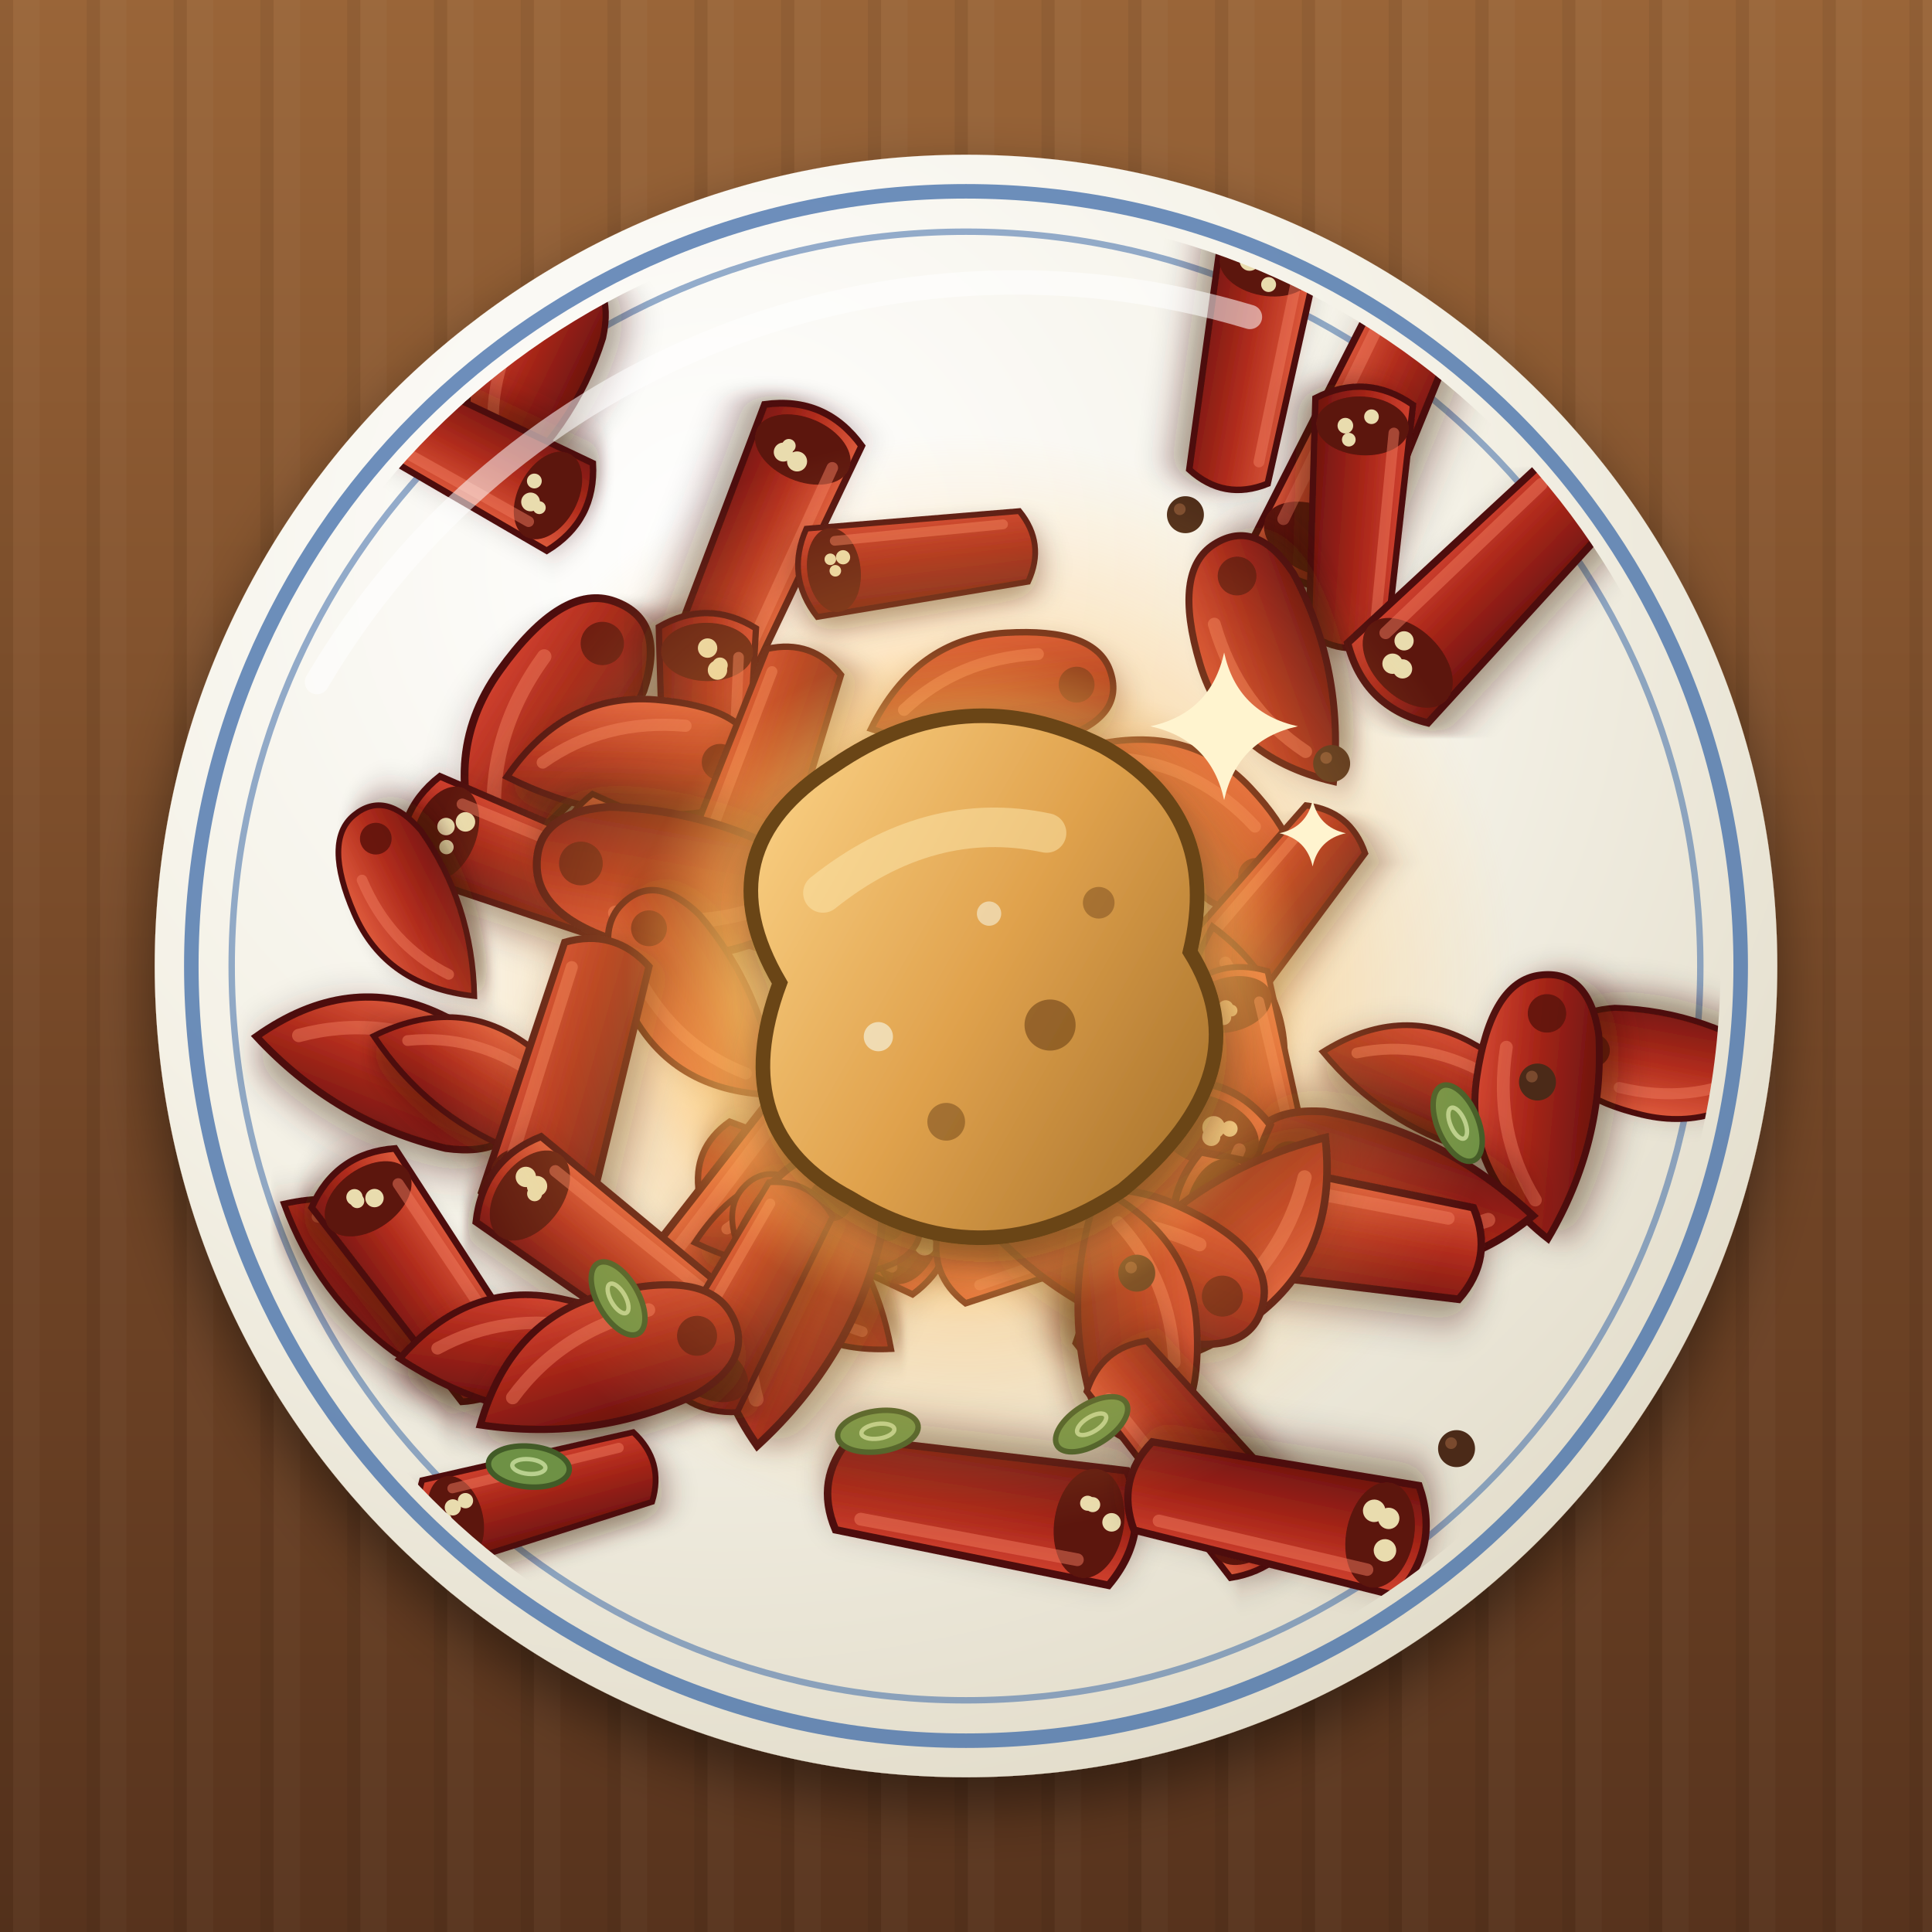
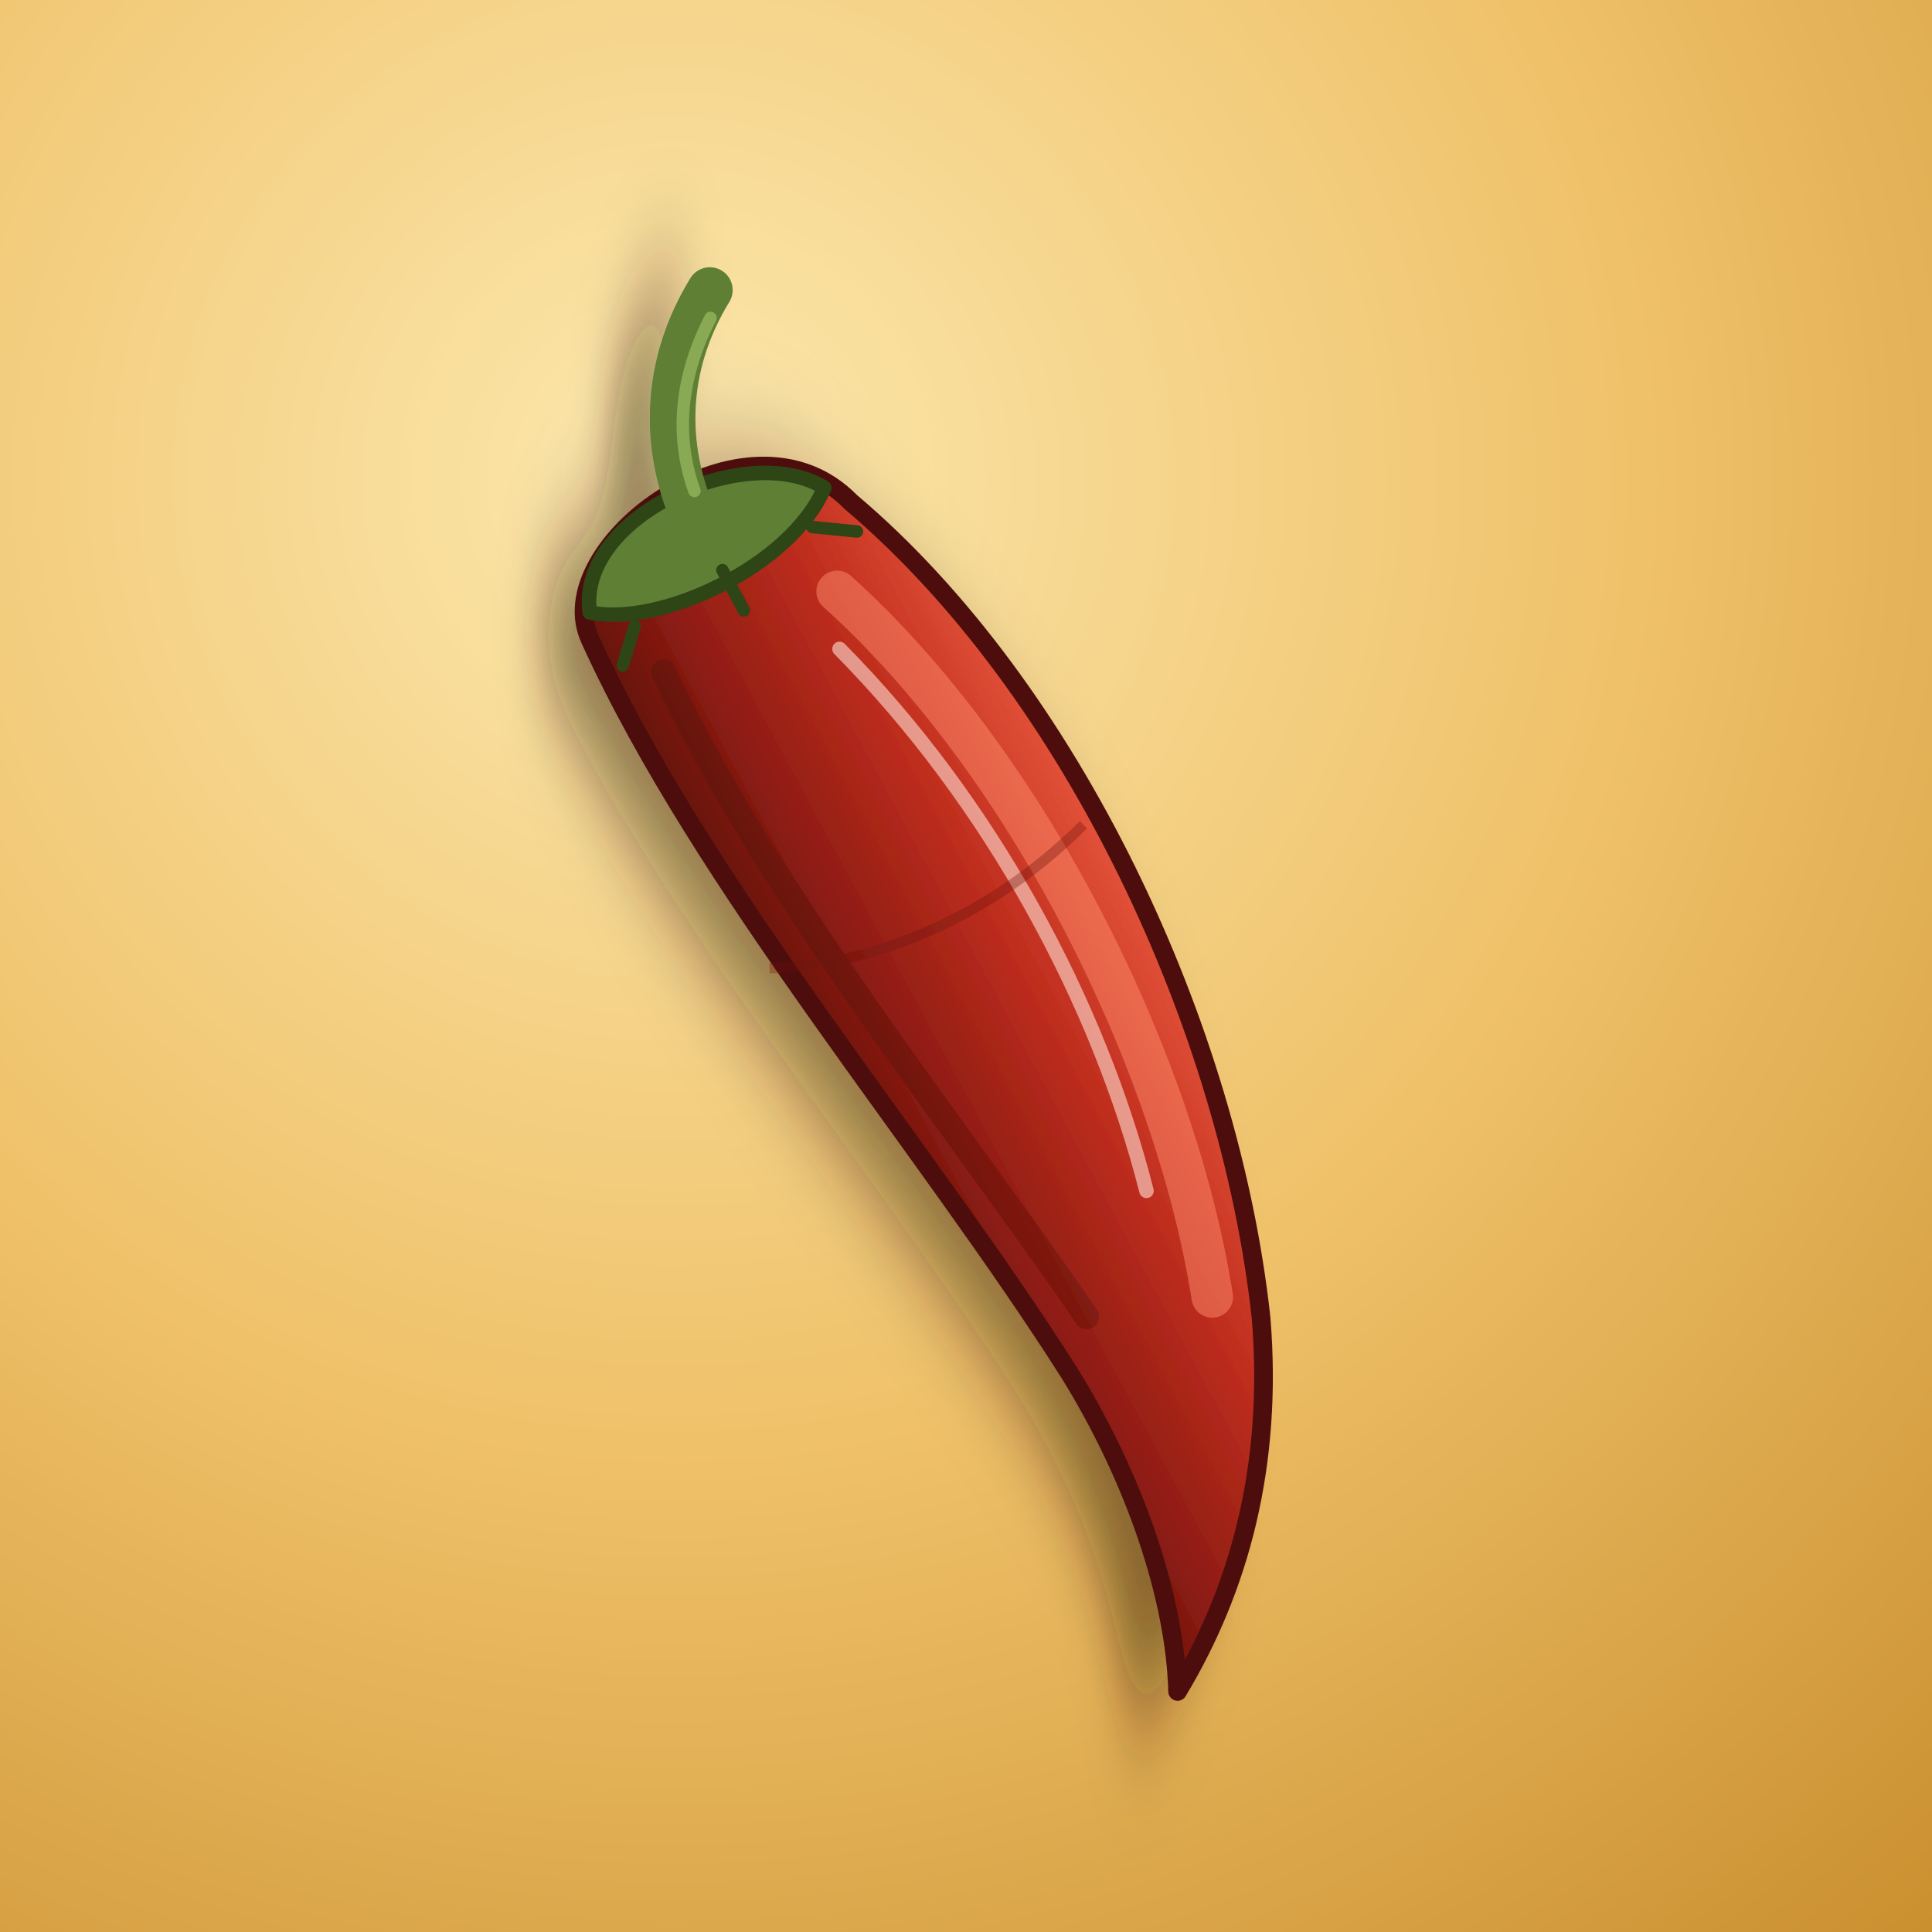
<svg xmlns="http://www.w3.org/2000/svg" viewBox="0 0 1024 1024" width="1024" height="1024">
  <defs>
    <linearGradient id="wood" x1="0" y1="0" x2="0" y2="1">
      <stop offset="0" stop-color="#9A6538" />
      <stop offset=".55" stop-color="#744727" />
      <stop offset="1" stop-color="#57331D" />
    </linearGradient>
    <pattern id="grain" width="46" height="1024" patternUnits="userSpaceOnUse">
      <rect width="7" height="1024" fill="#000" opacity=".06" />
      <rect x="7" width="14" height="1024" fill="#fff" opacity=".025" />
    </pattern>
-     <radialGradient id="porc" cx=".35" cy=".25" r=".9">
+     <radialGradient id="porc" cx=".35" cy=".25" r=".95">
      <stop offset="0" stop-color="#FFFFFF" />
-       <stop offset=".5" stop-color="#F4F1E6" />
-       <stop offset="1" stop-color="#DDD6C2" />
+       <stop offset=".55" stop-color="#F4F1E6" />
+       <stop offset="1" stop-color="#DCD4BE" />
    </radialGradient>
-     <linearGradient id="chiA" x1="0" y1="0" x2="0" y2="1">
-       <stop offset="0" stop-color="#D0412F" />
-       <stop offset=".45" stop-color="#A82619" />
-       <stop offset="1" stop-color="#6E140F" />
+     <radialGradient id="gold" cx=".35" cy=".25" r="1">
+       <stop offset="0" stop-color="#FCE8AE" />
+       <stop offset=".5" stop-color="#EFC169" />
+       <stop offset="1" stop-color="#C98E2E" />
+     </radialGradient>
+     <linearGradient id="pod" x1="0" y1="0" x2="0" y2="1">
+       <stop offset="0" stop-color="#E4533A" />
+       <stop offset=".35" stop-color="#C02E1E" />
+       <stop offset=".75" stop-color="#8E1C13" />
+       <stop offset="1" stop-color="#63110C" />
    </linearGradient>
-     <linearGradient id="chiB" x1="0" y1="0" x2="0" y2="1">
-       <stop offset="0" stop-color="#DE5A3C" />
-       <stop offset=".5" stop-color="#B22D1D" />
-       <stop offset="1" stop-color="#7C1811" />
-     </linearGradient>
-     <linearGradient id="chk" x1="0" y1="0" x2="1" y2="1">
-       <stop offset="0" stop-color="#FFD98E" />
-       <stop offset=".5" stop-color="#E0A24D" />
-       <stop offset="1" stop-color="#9E6A26" />
-     </linearGradient>
-     <radialGradient id="glow">
-       <stop offset="0" stop-color="#FFEFB8" stop-opacity="1" />
-       <stop offset=".42" stop-color="#FFC561" stop-opacity=".8" />
-       <stop offset=".62" stop-color="#FFB347" stop-opacity=".3" />
-       <stop offset="1" stop-color="#FFC561" stop-opacity="0" />
+     <radialGradient id="cut" cx=".45" cy=".45" r=".6">
+       <stop offset="0" stop-color="#8A2016" />
+       <stop offset=".7" stop-color="#5C120D" />
+       <stop offset="1" stop-color="#3E0B08" />
    </radialGradient>
-     <filter id="sh" x="-20%" y="-20%" width="140%" height="140%">
-       <feDropShadow dx="0" dy="14" stdDeviation="16" flood-color="#000" flood-opacity=".45" />
+     <filter id="sh" x="-30%" y="-30%" width="160%" height="160%">
+       <feDropShadow dx="0" dy="22" stdDeviation="22" flood-color="#2A1206" flood-opacity=".5" />
    </filter>
-     <filter id="sh2" x="-30%" y="-30%" width="160%" height="160%">
-       <feDropShadow dx="0" dy="3" stdDeviation="3" flood-color="#3A1A0A" flood-opacity=".45" />
-     </filter>
-     <clipPath id="plateClip">
-       <circle cx="512" cy="512" r="399.9" />
-     </clipPath>
  </defs>
-   <rect width="1024" height="1024" fill="url(#wood)" />
-   <rect width="1024" height="1024" fill="url(#grain)" />
-   <g filter="url(#sh)">
-     <circle cx="512" cy="512" r="430" fill="url(#porc)" />
+   <rect width="1024" height="1024" fill="url(#gold)" />
+   <g transform="translate(512,545) rotate(62) scale(1.1)" filter="url(#sh)">
+     <path d="M-250,-70 C-120,-122 60,-112 190,-60 C255,-32 300,10 330,60 C290,40 230,30 170,34 C40,44 -120,80 -250,72 C-300,70 -318,-50 -250,-70 Z" fill="url(#pod)" stroke="#4E0F0A" stroke-width="9" stroke-linejoin="round" />
+     <path d="M-215,-44 C-100,-86 60,-82 170,-44" stroke="#FF8C6B" stroke-width="20" fill="none" stroke-linecap="round" opacity=".5" />
+     <path d="M-190,-32 C-90,-62 20,-62 110,-40" stroke="#FFE0D4" stroke-width="7" fill="none" stroke-linecap="round" opacity=".6" />
+     <path d="M-220,48 C-100,54 40,26 150,14" stroke="#3E0B08" stroke-width="12" fill="none" stroke-linecap="round" opacity=".28" />
+     <path d="M-60,-96 C-40,-30 -50,30 -70,70" stroke="#6E150E" stroke-width="5" fill="none" opacity=".35" />
+     <path d="M-262,-62 C-300,-40 -306,50 -262,66 C-240,40 -236,-30 -262,-62 Z" fill="#5E7F34" stroke="#2F4418" stroke-width="7" stroke-linejoin="round" />
+     <path d="M-248,-48 L-236,-66 M-246,50 L-232,64 M-250,0 L-228,0" stroke="#2F4418" stroke-width="6" stroke-linecap="round" />
+     <path d="M-282,0 C-320,-4 -352,-24 -372,-58" stroke="#5E7F34" stroke-width="22" fill="none" stroke-linecap="round" />
+     <path d="M-282,0 C-320,-4 -352,-24 -372,-58" stroke="#2F4418" stroke-width="22" fill="none" stroke-linecap="round" opacity="0" />
+     <path d="M-290,-6 C-318,-10 -342,-26 -360,-52" stroke="#9DBA63" stroke-width="6" fill="none" stroke-linecap="round" opacity=".7" />
  </g>
-   <circle cx="512" cy="512" r="410.6" fill="none" stroke="#3E6BA8" stroke-width="7.7" opacity=".75" />
-   <circle cx="512" cy="512" r="389.2" fill="none" stroke="#3E6BA8" stroke-width="3.4" opacity=".55" />
-   <g clip-path="url(#plateClip)">
-     <g transform="translate(662.8,187.7) rotate(100.2) scale(2.639) translate(-31,-13)" filter="url(#sh2)">
-       <path d="M8,3 L56,5 Q61,13 56,21 L8,23 Q2,13 8,3 Z" fill="url(#chiB)" stroke="#4E0F0A" stroke-width="1.3" />
-       <ellipse cx="13" cy="13" rx="6" ry="9.5" fill="#5C120D" />
-       <circle cx="12.6" cy="16.5" r="2.0" fill="#E9DCAE" />
-       <circle cx="16.6" cy="11.9" r="1.5" fill="#E9DCAE" />
-       <circle cx="10.8" cy="10.6" r="1.4" fill="#E9DCAE" />
-       <path d="M14,6.5 L52,7.5" stroke="#F07A5C" stroke-width="2.2" opacity=".5" stroke-linecap="round" />
-     </g>
-     <g transform="translate(277.6,201.3) rotate(295.9) scale(2.554) translate(-29,-15)" filter="url(#sh2)">
-       <path d="M5,20 Q16,3 34,4 Q52,5 54,14 Q56,23 44,26 Q24,29 5,20 Z" fill="url(#chiA)" stroke="#4E0F0A" stroke-width="1.3" />
-       <path d="M12,17 Q24,8 40,9" stroke="#F07A5C" stroke-width="2.4" fill="none" opacity=".5" stroke-linecap="round" />
-       <circle cx="47" cy="16" r="3.6" fill="#5C120D" opacity=".85" />
-     </g>
-     <g transform="translate(718.5,237.5) rotate(294.6) scale(2.946) translate(-31,-13)" filter="url(#sh2)">
-       <path d="M8,3 L56,5 Q61,13 56,21 L8,23 Q2,13 8,3 Z" fill="url(#chiB)" stroke="#4E0F0A" stroke-width="1.3" />
-       <ellipse cx="13" cy="13" rx="6" ry="9.5" fill="#5C120D" />
-       <circle cx="9.7" cy="16.6" r="1.8" fill="#E9DCAE" />
-       <circle cx="12.7" cy="14.9" r="1.4" fill="#E9DCAE" />
-       <circle cx="10.3" cy="16.9" r="1.3" fill="#E9DCAE" />
-       <path d="M14,6.5 L52,7.5" stroke="#F07A5C" stroke-width="2.2" opacity=".5" stroke-linecap="round" />
-     </g>
-     <g transform="translate(248.7,240.6) rotate(207.8) scale(2.621) translate(-31,-13)" filter="url(#sh2)">
-       <path d="M8,3 L56,5 Q61,13 56,21 L8,23 Q2,13 8,3 Z" fill="url(#chiB)" stroke="#4E0F0A" stroke-width="1.3" />
-       <ellipse cx="13" cy="13" rx="6" ry="9.5" fill="#5C120D" />
-       <circle cx="15.5" cy="10.2" r="1.9" fill="#E9DCAE" />
-       <circle cx="16.8" cy="14.3" r="1.5" fill="#E9DCAE" />
-       <circle cx="13.4" cy="10.0" r="1.3" fill="#E9DCAE" />
-       <path d="M14,6.5 L52,7.5" stroke="#F07A5C" stroke-width="2.2" opacity=".5" stroke-linecap="round" />
-     </g>
-     <g transform="translate(718.9,272.3) rotate(94.0) scale(2.593) translate(-31,-13)" filter="url(#sh2)">
-       <path d="M8,3 L56,5 Q61,13 56,21 L8,23 Q2,13 8,3 Z" fill="url(#chiA)" stroke="#4E0F0A" stroke-width="1.3" />
-       <ellipse cx="13" cy="13" rx="6" ry="9.5" fill="#5C120D" />
-       <circle cx="13.2" cy="16.5" r="1.6" fill="#E9DCAE" />
-       <circle cx="16.0" cy="15.6" r="1.4" fill="#E9DCAE" />
-       <circle cx="11.0" cy="11.3" r="1.5" fill="#E9DCAE" />
-       <path d="M14,6.5 L52,7.5" stroke="#F07A5C" stroke-width="2.2" opacity=".5" stroke-linecap="round" />
-     </g>
-     <g transform="translate(405.7,284.6) rotate(113.1) scale(2.800) translate(-31,-13)" filter="url(#sh2)">
-       <path d="M8,3 L56,5 Q61,13 56,21 L8,23 Q2,13 8,3 Z" fill="url(#chiB)" stroke="#4E0F0A" stroke-width="1.3" />
-       <ellipse cx="13" cy="13" rx="6" ry="9.5" fill="#5C120D" />
-       <circle cx="13.4" cy="15.7" r="1.3" fill="#E9DCAE" />
-       <circle cx="14.9" cy="16.2" r="1.8" fill="#E9DCAE" />
-       <circle cx="15.5" cy="13.1" r="1.9" fill="#E9DCAE" />
-       <path d="M14,6.5 L52,7.5" stroke="#F07A5C" stroke-width="2.2" opacity=".5" stroke-linecap="round" />
-     </g>
-     <g transform="translate(484.1,296.9) rotate(352.9) scale(2.358) translate(-31,-13)" filter="url(#sh2)">
-       <path d="M8,3 L56,5 Q61,13 56,21 L8,23 Q2,13 8,3 Z" fill="url(#chiA)" stroke="#4E0F0A" stroke-width="1.3" />
-       <ellipse cx="13" cy="13" rx="6" ry="9.5" fill="#5C120D" />
-       <circle cx="13.3" cy="13.2" r="1.3" fill="#E9DCAE" />
-       <circle cx="12.5" cy="10.5" r="1.3" fill="#E9DCAE" />
-       <circle cx="15.4" cy="10.4" r="1.6" fill="#E9DCAE" />
-       <path d="M14,6.5 L52,7.5" stroke="#F07A5C" stroke-width="2.2" opacity=".5" stroke-linecap="round" />
-     </g>
-     <g transform="translate(784.2,313.0) rotate(314.8) scale(3.001) translate(-31,-13)" filter="url(#sh2)">
-       <path d="M8,3 L56,5 Q61,13 56,21 L8,23 Q2,13 8,3 Z" fill="url(#chiA)" stroke="#4E0F0A" stroke-width="1.3" />
-       <ellipse cx="13" cy="13" rx="6" ry="9.5" fill="#5C120D" />
-       <circle cx="11.6" cy="13.1" r="1.7" fill="#E9DCAE" />
-       <circle cx="15.3" cy="9.8" r="1.7" fill="#E9DCAE" />
-       <circle cx="11.0" cy="11.2" r="1.8" fill="#E9DCAE" />
-       <path d="M14,6.5 L52,7.5" stroke="#F07A5C" stroke-width="2.2" opacity=".5" stroke-linecap="round" />
-     </g>
-     <g transform="translate(670.3,354.6) rotate(250.3) scale(2.852) translate(-29,-15)" filter="url(#sh2)">
-       <path d="M5,20 Q16,3 34,4 Q52,5 54,14 Q56,23 44,26 Q24,29 5,20 Z" fill="url(#chiA)" stroke="#4E0F0A" stroke-width="1.3" />
-       <path d="M12,17 Q24,8 40,9" stroke="#F07A5C" stroke-width="2.4" fill="none" opacity=".5" stroke-linecap="round" />
-       <circle cx="47" cy="16" r="3.6" fill="#5C120D" opacity=".85" />
-     </g>
-     <g transform="translate(523.1,365.8) rotate(353.3) scale(2.641) translate(-29,-15)" filter="url(#sh2)">
-       <path d="M5,20 Q16,3 34,4 Q52,5 54,14 Q56,23 44,26 Q24,29 5,20 Z" fill="url(#chiA)" stroke="#4E0F0A" stroke-width="1.3" />
-       <path d="M12,17 Q24,8 40,9" stroke="#F07A5C" stroke-width="2.4" fill="none" opacity=".5" stroke-linecap="round" />
-       <circle cx="47" cy="16" r="3.6" fill="#5C120D" opacity=".85" />
-     </g>
-     <g transform="translate(285.8,387.8) rotate(302.4) scale(3.188) translate(-29,-15)" filter="url(#sh2)">
-       <path d="M5,20 Q16,3 34,4 Q52,5 54,14 Q56,23 44,26 Q24,29 5,20 Z" fill="url(#chiA)" stroke="#4E0F0A" stroke-width="1.3" />
-       <path d="M12,17 Q24,8 40,9" stroke="#F07A5C" stroke-width="2.4" fill="none" opacity=".5" stroke-linecap="round" />
-       <circle cx="47" cy="16" r="3.6" fill="#5C120D" opacity=".85" />
-     </g>
-     <g transform="translate(374.1,391.9) rotate(90.8) scale(2.575) translate(-31,-13)" filter="url(#sh2)">
-       <path d="M8,3 L56,5 Q61,13 56,21 L8,23 Q2,13 8,3 Z" fill="url(#chiA)" stroke="#4E0F0A" stroke-width="1.3" />
-       <ellipse cx="13" cy="13" rx="6" ry="9.5" fill="#5C120D" />
-       <circle cx="16.7" cy="10.8" r="2.0" fill="#E9DCAE" />
-       <circle cx="12.2" cy="12.9" r="2.0" fill="#E9DCAE" />
-       <circle cx="15.7" cy="10.3" r="1.6" fill="#E9DCAE" />
-       <path d="M14,6.5 L52,7.5" stroke="#F07A5C" stroke-width="2.2" opacity=".5" stroke-linecap="round" />
-     </g>
-     <g transform="translate(333.4,400.0) rotate(1.5) scale(2.683) translate(-29,-15)" filter="url(#sh2)">
-       <path d="M5,20 Q16,3 34,4 Q52,5 54,14 Q56,23 44,26 Q24,29 5,20 Z" fill="url(#chiB)" stroke="#4E0F0A" stroke-width="1.3" />
-       <path d="M12,17 Q24,8 40,9" stroke="#F07A5C" stroke-width="2.4" fill="none" opacity=".5" stroke-linecap="round" />
-       <circle cx="47" cy="16" r="3.6" fill="#5C120D" opacity=".85" />
-     </g>
-     <g transform="translate(404.6,412.2) rotate(289.3) scale(2.601) translate(-31,-13)" filter="url(#sh2)">
-       <path d="M8,3 L56,5 Q61,13 56,21 L8,23 Q2,13 8,3 Z" fill="url(#chiA)" stroke="#4E0F0A" stroke-width="1.3" />
-       <ellipse cx="13" cy="13" rx="6" ry="9.5" fill="#5C120D" />
-       <circle cx="9.9" cy="16.3" r="1.5" fill="#E9DCAE" />
-       <circle cx="16.0" cy="9.7" r="1.5" fill="#E9DCAE" />
-       <circle cx="16.2" cy="10.5" r="1.8" fill="#E9DCAE" />
-       <path d="M14,6.5 L52,7.5" stroke="#F07A5C" stroke-width="2.2" opacity=".5" stroke-linecap="round" />
-     </g>
-     <g transform="translate(633.2,429.5) rotate(403.7) scale(2.641) translate(-29,-15)" filter="url(#sh2)">
-       <path d="M5,20 Q16,3 34,4 Q52,5 54,14 Q56,23 44,26 Q24,29 5,20 Z" fill="url(#chiB)" stroke="#4E0F0A" stroke-width="1.3" />
-       <path d="M12,17 Q24,8 40,9" stroke="#F07A5C" stroke-width="2.4" fill="none" opacity=".5" stroke-linecap="round" />
-       <circle cx="47" cy="16" r="3.6" fill="#5C120D" opacity=".85" />
-     </g>
-     <g transform="translate(282.0,459.3) rotate(20.9) scale(2.726) translate(-31,-13)" filter="url(#sh2)">
-       <path d="M8,3 L56,5 Q61,13 56,21 L8,23 Q2,13 8,3 Z" fill="url(#chiA)" stroke="#4E0F0A" stroke-width="1.3" />
-       <ellipse cx="13" cy="13" rx="6" ry="9.5" fill="#5C120D" />
-       <circle cx="14.1" cy="15.4" r="1.4" fill="#E9DCAE" />
-       <circle cx="15.8" cy="9.5" r="1.9" fill="#E9DCAE" />
-       <circle cx="12.6" cy="11.7" r="1.7" fill="#E9DCAE" />
-       <path d="M14,6.5 L52,7.5" stroke="#F07A5C" stroke-width="2.2" opacity=".5" stroke-linecap="round" />
-     </g>
-     <g transform="translate(357.3,464.1) rotate(21.5) scale(2.441) translate(-31,-13)" filter="url(#sh2)">
-       <path d="M8,3 L56,5 Q61,13 56,21 L8,23 Q2,13 8,3 Z" fill="url(#chiB)" stroke="#4E0F0A" stroke-width="1.3" />
-       <ellipse cx="13" cy="13" rx="6" ry="9.5" fill="#5C120D" />
-       <circle cx="14.0" cy="9.3" r="1.8" fill="#E9DCAE" />
-       <circle cx="16.5" cy="16.8" r="1.5" fill="#E9DCAE" />
-       <circle cx="10.4" cy="16.5" r="1.7" fill="#E9DCAE" />
-       <path d="M14,6.5 L52,7.5" stroke="#F07A5C" stroke-width="2.2" opacity=".5" stroke-linecap="round" />
-     </g>
-     <g transform="translate(364.4,471.0) rotate(190.1) scale(3.221) translate(-29,-15)" filter="url(#sh2)">
-       <path d="M5,20 Q16,3 34,4 Q52,5 54,14 Q56,23 44,26 Q24,29 5,20 Z" fill="url(#chiA)" stroke="#4E0F0A" stroke-width="1.3" />
-       <path d="M12,17 Q24,8 40,9" stroke="#F07A5C" stroke-width="2.4" fill="none" opacity=".5" stroke-linecap="round" />
-       <circle cx="47" cy="16" r="3.6" fill="#5C120D" opacity=".85" />
-     </g>
-     <g transform="translate(215.9,483.1) rotate(243.4) scale(2.333) translate(-29,-15)" filter="url(#sh2)">
-       <path d="M5,20 Q16,3 34,4 Q52,5 54,14 Q56,23 44,26 Q24,29 5,20 Z" fill="url(#chiB)" stroke="#4E0F0A" stroke-width="1.3" />
-       <path d="M12,17 Q24,8 40,9" stroke="#F07A5C" stroke-width="2.4" fill="none" opacity=".5" stroke-linecap="round" />
-       <circle cx="47" cy="16" r="3.6" fill="#5C120D" opacity=".85" />
-     </g>
-     <g transform="translate(668.2,488.5) rotate(309.0) scale(2.520) translate(-31,-13)" filter="url(#sh2)">
-       <path d="M8,3 L56,5 Q61,13 56,21 L8,23 Q2,13 8,3 Z" fill="url(#chiA)" stroke="#4E0F0A" stroke-width="1.3" />
-       <ellipse cx="13" cy="13" rx="6" ry="9.5" fill="#5C120D" />
-       <circle cx="11.7" cy="15.7" r="1.8" fill="#E9DCAE" />
-       <circle cx="14.1" cy="12.2" r="1.5" fill="#E9DCAE" />
-       <circle cx="9.4" cy="10.0" r="1.3" fill="#E9DCAE" />
-       <path d="M14,6.5 L52,7.5" stroke="#F07A5C" stroke-width="2.2" opacity=".5" stroke-linecap="round" />
-     </g>
-     <g transform="translate(367.0,533.7) rotate(237.9) scale(2.641) translate(-29,-15)" filter="url(#sh2)">
-       <path d="M5,20 Q16,3 34,4 Q52,5 54,14 Q56,23 44,26 Q24,29 5,20 Z" fill="url(#chiB)" stroke="#4E0F0A" stroke-width="1.3" />
-       <path d="M12,17 Q24,8 40,9" stroke="#F07A5C" stroke-width="2.4" fill="none" opacity=".5" stroke-linecap="round" />
-       <circle cx="47" cy="16" r="3.6" fill="#5C120D" opacity=".85" />
-     </g>
-     <g transform="translate(652.0,555.3) rotate(93.5) scale(2.641) translate(-29,-15)" filter="url(#sh2)">
-       <path d="M5,20 Q16,3 34,4 Q52,5 54,14 Q56,23 44,26 Q24,29 5,20 Z" fill="url(#chiB)" stroke="#4E0F0A" stroke-width="1.3" />
-       <path d="M12,17 Q24,8 40,9" stroke="#F07A5C" stroke-width="2.4" fill="none" opacity=".5" stroke-linecap="round" />
-       <circle cx="47" cy="16" r="3.6" fill="#5C120D" opacity=".85" />
-     </g>
-     <g transform="translate(207.2,562.0) rotate(21.8) scale(2.955) translate(-29,-15)" filter="url(#sh2)">
-       <path d="M5,20 Q16,3 34,4 Q52,5 54,14 Q56,23 44,26 Q24,29 5,20 Z" fill="url(#chiB)" stroke="#4E0F0A" stroke-width="1.3" />
-       <path d="M12,17 Q24,8 40,9" stroke="#F07A5C" stroke-width="2.4" fill="none" opacity=".5" stroke-linecap="round" />
-       <circle cx="47" cy="16" r="3.6" fill="#5C120D" opacity=".85" />
-     </g>
-     <g transform="translate(887.0,566.8) rotate(190.2) scale(2.422) translate(-29,-15)" filter="url(#sh2)">
-       <path d="M5,20 Q16,3 34,4 Q52,5 54,14 Q56,23 44,26 Q24,29 5,20 Z" fill="url(#chiB)" stroke="#4E0F0A" stroke-width="1.3" />
-       <path d="M12,17 Q24,8 40,9" stroke="#F07A5C" stroke-width="2.4" fill="none" opacity=".5" stroke-linecap="round" />
-       <circle cx="47" cy="16" r="3.6" fill="#5C120D" opacity=".85" />
-     </g>
-     <g transform="translate(253.2,568.2) rotate(30.9) scale(2.379) translate(-29,-15)" filter="url(#sh2)">
-       <path d="M5,20 Q16,3 34,4 Q52,5 54,14 Q56,23 44,26 Q24,29 5,20 Z" fill="url(#chiB)" stroke="#4E0F0A" stroke-width="1.3" />
-       <path d="M12,17 Q24,8 40,9" stroke="#F07A5C" stroke-width="2.4" fill="none" opacity=".5" stroke-linecap="round" />
-       <circle cx="47" cy="16" r="3.6" fill="#5C120D" opacity=".85" />
-     </g>
-     <g transform="translate(757.6,570.9) rotate(25.1) scale(2.368) translate(-29,-15)" filter="url(#sh2)">
-       <path d="M5,20 Q16,3 34,4 Q52,5 54,14 Q56,23 44,26 Q24,29 5,20 Z" fill="url(#chiA)" stroke="#4E0F0A" stroke-width="1.3" />
-       <path d="M12,17 Q24,8 40,9" stroke="#F07A5C" stroke-width="2.4" fill="none" opacity=".5" stroke-linecap="round" />
-       <circle cx="47" cy="16" r="3.6" fill="#5C120D" opacity=".85" />
-     </g>
-     <g transform="translate(662.7,574.2) rotate(75.2) scale(2.400) translate(-31,-13)" filter="url(#sh2)">
-       <path d="M8,3 L56,5 Q61,13 56,21 L8,23 Q2,13 8,3 Z" fill="url(#chiB)" stroke="#4E0F0A" stroke-width="1.3" />
-       <ellipse cx="13" cy="13" rx="6" ry="9.5" fill="#5C120D" />
-       <circle cx="13.5" cy="14.0" r="1.7" fill="#E9DCAE" />
-       <circle cx="14.4" cy="12.9" r="1.3" fill="#E9DCAE" />
-       <circle cx="15.4" cy="15.0" r="1.7" fill="#E9DCAE" />
-       <path d="M14,6.5 L52,7.5" stroke="#F07A5C" stroke-width="2.2" opacity=".5" stroke-linecap="round" />
-     </g>
-     <g transform="translate(301.6,575.7) rotate(286.0) scale(2.907) translate(-31,-13)" filter="url(#sh2)">
-       <path d="M8,3 L56,5 Q61,13 56,21 L8,23 Q2,13 8,3 Z" fill="url(#chiA)" stroke="#4E0F0A" stroke-width="1.3" />
-       <ellipse cx="13" cy="13" rx="6" ry="9.5" fill="#5C120D" />
-       <circle cx="15.0" cy="12.8" r="1.9" fill="#E9DCAE" />
-       <circle cx="15.8" cy="10.9" r="1.8" fill="#E9DCAE" />
-       <circle cx="10.8" cy="14.2" r="1.6" fill="#E9DCAE" />
-       <path d="M14,6.5 L52,7.5" stroke="#F07A5C" stroke-width="2.2" opacity=".5" stroke-linecap="round" />
-     </g>
-     <g transform="translate(812.5,587.6) rotate(275.2) scale(2.831) translate(-29,-15)" filter="url(#sh2)">
-       <path d="M5,20 Q16,3 34,4 Q52,5 54,14 Q56,23 44,26 Q24,29 5,20 Z" fill="url(#chiA)" stroke="#4E0F0A" stroke-width="1.3" />
-       <path d="M12,17 Q24,8 40,9" stroke="#F07A5C" stroke-width="2.4" fill="none" opacity=".5" stroke-linecap="round" />
-       <circle cx="47" cy="16" r="3.6" fill="#5C120D" opacity=".85" />
-     </g>
-     <g transform="translate(736.2,636.3) rotate(197.8) scale(3.129) translate(-29,-15)" filter="url(#sh2)">
-       <path d="M5,20 Q16,3 34,4 Q52,5 54,14 Q56,23 44,26 Q24,29 5,20 Z" fill="url(#chiA)" stroke="#4E0F0A" stroke-width="1.3" />
-       <path d="M12,17 Q24,8 40,9" stroke="#F07A5C" stroke-width="2.4" fill="none" opacity=".5" stroke-linecap="round" />
-       <circle cx="47" cy="16" r="3.6" fill="#5C120D" opacity=".85" />
-     </g>
-     <g transform="translate(438.6,638.9) rotate(202.8) scale(2.601) translate(-31,-13)" filter="url(#sh2)">
-       <path d="M8,3 L56,5 Q61,13 56,21 L8,23 Q2,13 8,3 Z" fill="url(#chiA)" stroke="#4E0F0A" stroke-width="1.3" />
-       <ellipse cx="13" cy="13" rx="6" ry="9.5" fill="#5C120D" />
-       <circle cx="16.9" cy="13.4" r="1.5" fill="#E9DCAE" />
-       <circle cx="9.7" cy="12.8" r="1.5" fill="#E9DCAE" />
-       <circle cx="9.6" cy="13.1" r="2.0" fill="#E9DCAE" />
-       <path d="M14,6.5 L52,7.5" stroke="#F07A5C" stroke-width="2.2" opacity=".5" stroke-linecap="round" />
-     </g>
-     <g transform="translate(395.9,645.1) rotate(305.6) scale(3.185) translate(-31,-13)" filter="url(#sh2)">
-       <path d="M8,3 L56,5 Q61,13 56,21 L8,23 Q2,13 8,3 Z" fill="url(#chiB)" stroke="#4E0F0A" stroke-width="1.3" />
-       <ellipse cx="13" cy="13" rx="6" ry="9.5" fill="#5C120D" />
-       <circle cx="10.7" cy="16.6" r="1.4" fill="#E9DCAE" />
-       <circle cx="13.7" cy="10.1" r="1.7" fill="#E9DCAE" />
-       <circle cx="16.6" cy="10.1" r="1.9" fill="#E9DCAE" />
-       <path d="M14,6.5 L52,7.5" stroke="#F07A5C" stroke-width="2.2" opacity=".5" stroke-linecap="round" />
-     </g>
-     <g transform="translate(426.5,646.6) rotate(0.1) scale(2.426) translate(-29,-15)" filter="url(#sh2)">
-       <path d="M5,20 Q16,3 34,4 Q52,5 54,14 Q56,23 44,26 Q24,29 5,20 Z" fill="url(#chiA)" stroke="#4E0F0A" stroke-width="1.3" />
-       <path d="M12,17 Q24,8 40,9" stroke="#F07A5C" stroke-width="2.4" fill="none" opacity=".5" stroke-linecap="round" />
-       <circle cx="47" cy="16" r="3.6" fill="#5C120D" opacity=".85" />
-     </g>
-     <g transform="translate(565.4,648.5) rotate(159.5) scale(2.601) translate(-31,-13)" filter="url(#sh2)">
-       <path d="M8,3 L56,5 Q61,13 56,21 L8,23 Q2,13 8,3 Z" fill="url(#chiB)" stroke="#4E0F0A" stroke-width="1.3" />
-       <ellipse cx="13" cy="13" rx="6" ry="9.5" fill="#5C120D" />
-       <circle cx="12.0" cy="10.0" r="1.5" fill="#E9DCAE" />
-       <circle cx="11.6" cy="11.7" r="1.6" fill="#E9DCAE" />
-       <circle cx="16.5" cy="10.6" r="1.3" fill="#E9DCAE" />
-       <path d="M14,6.5 L52,7.5" stroke="#F07A5C" stroke-width="2.2" opacity=".5" stroke-linecap="round" />
-     </g>
-     <g transform="translate(620.1,650.1) rotate(111.1) scale(3.018) translate(-31,-13)" filter="url(#sh2)">
-       <path d="M8,3 L56,5 Q61,13 56,21 L8,23 Q2,13 8,3 Z" fill="url(#chiB)" stroke="#4E0F0A" stroke-width="1.3" />
-       <ellipse cx="13" cy="13" rx="6" ry="9.5" fill="#5C120D" />
-       <circle cx="12.0" cy="12.1" r="2.0" fill="#E9DCAE" />
-       <circle cx="13.7" cy="11.9" r="1.6" fill="#E9DCAE" />
-       <circle cx="11.2" cy="9.4" r="1.4" fill="#E9DCAE" />
-       <path d="M14,6.5 L52,7.5" stroke="#F07A5C" stroke-width="2.2" opacity=".5" stroke-linecap="round" />
-     </g>
-     <g transform="translate(701.2,652.1) rotate(9.2) scale(3.073) translate(-31,-13)" filter="url(#sh2)">
-       <path d="M8,3 L56,5 Q61,13 56,21 L8,23 Q2,13 8,3 Z" fill="url(#chiB)" stroke="#4E0F0A" stroke-width="1.3" />
-       <ellipse cx="13" cy="13" rx="6" ry="9.5" fill="#5C120D" />
-       <circle cx="14.1" cy="10.2" r="2.0" fill="#E9DCAE" />
-       <circle cx="12.5" cy="11.5" r="1.8" fill="#E9DCAE" />
-       <circle cx="15.3" cy="12.4" r="1.3" fill="#E9DCAE" />
-       <path d="M14,6.5 L52,7.5" stroke="#F07A5C" stroke-width="2.2" opacity=".5" stroke-linecap="round" />
-     </g>
-     <g transform="translate(654.4,662.4) rotate(140.7) scale(3.118) translate(-29,-15)" filter="url(#sh2)">
-       <path d="M5,20 Q16,3 34,4 Q52,5 54,14 Q56,23 44,26 Q24,29 5,20 Z" fill="url(#chiB)" stroke="#4E0F0A" stroke-width="1.3" />
-       <path d="M12,17 Q24,8 40,9" stroke="#F07A5C" stroke-width="2.4" fill="none" opacity=".5" stroke-linecap="round" />
-       <circle cx="47" cy="16" r="3.6" fill="#5C120D" opacity=".85" />
-     </g>
-     <g transform="translate(598.3,664.5) rotate(21.2) scale(3.019) translate(-29,-15)" filter="url(#sh2)">
-       <path d="M5,20 Q16,3 34,4 Q52,5 54,14 Q56,23 44,26 Q24,29 5,20 Z" fill="url(#chiA)" stroke="#4E0F0A" stroke-width="1.3" />
-       <path d="M12,17 Q24,8 40,9" stroke="#F07A5C" stroke-width="2.4" fill="none" opacity=".5" stroke-linecap="round" />
-       <circle cx="47" cy="16" r="3.6" fill="#5C120D" opacity=".85" />
-     </g>
-     <g transform="translate(321.6,664.7) rotate(37.3) scale(2.846) translate(-31,-13)" filter="url(#sh2)">
-       <path d="M8,3 L56,5 Q61,13 56,21 L8,23 Q2,13 8,3 Z" fill="url(#chiB)" stroke="#4E0F0A" stroke-width="1.3" />
-       <ellipse cx="13" cy="13" rx="6" ry="9.5" fill="#5C120D" />
-       <circle cx="13.5" cy="12.2" r="1.4" fill="#E9DCAE" />
-       <circle cx="10.3" cy="10.7" r="1.9" fill="#E9DCAE" />
-       <circle cx="13.0" cy="10.8" r="1.9" fill="#E9DCAE" />
-       <path d="M14,6.5 L52,7.5" stroke="#F07A5C" stroke-width="2.2" opacity=".5" stroke-linecap="round" />
-     </g>
-     <g transform="translate(201.9,671.2) rotate(44.6) scale(2.495) translate(-29,-15)" filter="url(#sh2)">
-       <path d="M5,20 Q16,3 34,4 Q52,5 54,14 Q56,23 44,26 Q24,29 5,20 Z" fill="url(#chiB)" stroke="#4E0F0A" stroke-width="1.3" />
-       <path d="M12,17 Q24,8 40,9" stroke="#F07A5C" stroke-width="2.4" fill="none" opacity=".5" stroke-linecap="round" />
-       <circle cx="47" cy="16" r="3.6" fill="#5C120D" opacity=".85" />
-     </g>
-     <g transform="translate(223.3,675.2) rotate(54.7) scale(2.709) translate(-31,-13)" filter="url(#sh2)">
-       <path d="M8,3 L56,5 Q61,13 56,21 L8,23 Q2,13 8,3 Z" fill="url(#chiB)" stroke="#4E0F0A" stroke-width="1.3" />
-       <ellipse cx="13" cy="13" rx="6" ry="9.5" fill="#5C120D" />
-       <circle cx="12.1" cy="15.0" r="1.4" fill="#E9DCAE" />
-       <circle cx="11.2" cy="15.0" r="1.6" fill="#E9DCAE" />
-       <circle cx="13.6" cy="11.9" r="1.8" fill="#E9DCAE" />
-       <path d="M14,6.5 L52,7.5" stroke="#F07A5C" stroke-width="2.2" opacity=".5" stroke-linecap="round" />
-     </g>
-     <g transform="translate(429.9,676.1) rotate(234.3) scale(2.351) translate(-29,-15)" filter="url(#sh2)">
-       <path d="M5,20 Q16,3 34,4 Q52,5 54,14 Q56,23 44,26 Q24,29 5,20 Z" fill="url(#chiA)" stroke="#4E0F0A" stroke-width="1.3" />
-       <path d="M12,17 Q24,8 40,9" stroke="#F07A5C" stroke-width="2.4" fill="none" opacity=".5" stroke-linecap="round" />
-       <circle cx="47" cy="16" r="3.6" fill="#5C120D" opacity=".85" />
-     </g>
-     <g transform="translate(415.5,688.4) rotate(292.1) scale(3.227) translate(-29,-15)" filter="url(#sh2)">
-       <path d="M5,20 Q16,3 34,4 Q52,5 54,14 Q56,23 44,26 Q24,29 5,20 Z" fill="url(#chiB)" stroke="#4E0F0A" stroke-width="1.3" />
-       <path d="M12,17 Q24,8 40,9" stroke="#F07A5C" stroke-width="2.4" fill="none" opacity=".5" stroke-linecap="round" />
-       <circle cx="47" cy="16" r="3.6" fill="#5C120D" opacity=".85" />
-     </g>
-     <g transform="translate(395.9,688.5) rotate(298.4) scale(2.399) translate(-31,-13)" filter="url(#sh2)">
-       <path d="M8,3 L56,5 Q61,13 56,21 L8,23 Q2,13 8,3 Z" fill="url(#chiA)" stroke="#4E0F0A" stroke-width="1.3" />
-       <ellipse cx="13" cy="13" rx="6" ry="9.5" fill="#5C120D" />
-       <circle cx="13.2" cy="14.5" r="2.0" fill="#E9DCAE" />
-       <circle cx="14.8" cy="14.2" r="1.8" fill="#E9DCAE" />
-       <circle cx="12.7" cy="13.4" r="1.3" fill="#E9DCAE" />
-       <path d="M14,6.5 L52,7.5" stroke="#F07A5C" stroke-width="2.2" opacity=".5" stroke-linecap="round" />
-     </g>
-     <g transform="translate(602.9,693.8) rotate(84.0) scale(2.747) translate(-29,-15)" filter="url(#sh2)">
-       <path d="M5,20 Q16,3 34,4 Q52,5 54,14 Q56,23 44,26 Q24,29 5,20 Z" fill="url(#chiA)" stroke="#4E0F0A" stroke-width="1.3" />
-       <path d="M12,17 Q24,8 40,9" stroke="#F07A5C" stroke-width="2.4" fill="none" opacity=".5" stroke-linecap="round" />
-       <circle cx="47" cy="16" r="3.6" fill="#5C120D" opacity=".85" />
-     </g>
-     <g transform="translate(278.5,715.8) rotate(8.1) scale(2.724) translate(-29,-15)" filter="url(#sh2)">
-       <path d="M5,20 Q16,3 34,4 Q52,5 54,14 Q56,23 44,26 Q24,29 5,20 Z" fill="url(#chiA)" stroke="#4E0F0A" stroke-width="1.3" />
-       <path d="M12,17 Q24,8 40,9" stroke="#F07A5C" stroke-width="2.4" fill="none" opacity=".5" stroke-linecap="round" />
-       <circle cx="47" cy="16" r="3.6" fill="#5C120D" opacity=".85" />
-     </g>
-     <g transform="translate(317.9,720.6) rotate(343.1) scale(2.944) translate(-29,-15)" filter="url(#sh2)">
-       <path d="M5,20 Q16,3 34,4 Q52,5 54,14 Q56,23 44,26 Q24,29 5,20 Z" fill="url(#chiA)" stroke="#4E0F0A" stroke-width="1.3" />
-       <path d="M12,17 Q24,8 40,9" stroke="#F07A5C" stroke-width="2.4" fill="none" opacity=".5" stroke-linecap="round" />
-       <circle cx="47" cy="16" r="3.6" fill="#5C120D" opacity=".85" />
-     </g>
-     <g transform="translate(633.7,773.8) rotate(230.0) scale(2.598) translate(-31,-13)" filter="url(#sh2)">
-       <path d="M8,3 L56,5 Q61,13 56,21 L8,23 Q2,13 8,3 Z" fill="url(#chiB)" stroke="#4E0F0A" stroke-width="1.3" />
-       <ellipse cx="13" cy="13" rx="6" ry="9.5" fill="#5C120D" />
-       <circle cx="16.4" cy="10.8" r="1.3" fill="#E9DCAE" />
-       <circle cx="11.7" cy="12.4" r="1.8" fill="#E9DCAE" />
-       <circle cx="10.6" cy="15.4" r="1.8" fill="#E9DCAE" />
-       <path d="M14,6.5 L52,7.5" stroke="#F07A5C" stroke-width="2.2" opacity=".5" stroke-linecap="round" />
-     </g>
-     <g transform="translate(283.0,793.2) rotate(344.8) scale(2.389) translate(-31,-13)" filter="url(#sh2)">
-       <path d="M8,3 L56,5 Q61,13 56,21 L8,23 Q2,13 8,3 Z" fill="url(#chiA)" stroke="#4E0F0A" stroke-width="1.3" />
-       <ellipse cx="13" cy="13" rx="6" ry="9.5" fill="#5C120D" />
-       <circle cx="13.0" cy="10.6" r="1.8" fill="#E9DCAE" />
-       <circle cx="10.6" cy="12.7" r="1.5" fill="#E9DCAE" />
-       <circle cx="16.1" cy="9.9" r="1.7" fill="#E9DCAE" />
-       <path d="M14,6.5 L52,7.5" stroke="#F07A5C" stroke-width="2.2" opacity=".5" stroke-linecap="round" />
-     </g>
-     <g transform="translate(522.6,798.7) rotate(189.1) scale(3.074) translate(-31,-13)" filter="url(#sh2)">
-       <path d="M8,3 L56,5 Q61,13 56,21 L8,23 Q2,13 8,3 Z" fill="url(#chiA)" stroke="#4E0F0A" stroke-width="1.3" />
-       <ellipse cx="13" cy="13" rx="6" ry="9.5" fill="#5C120D" />
-       <circle cx="12.9" cy="16.3" r="1.3" fill="#E9DCAE" />
-       <circle cx="13.8" cy="16.4" r="1.3" fill="#E9DCAE" />
-       <circle cx="9.2" cy="13.8" r="1.6" fill="#E9DCAE" />
-       <path d="M14,6.5 L52,7.5" stroke="#F07A5C" stroke-width="2.2" opacity=".5" stroke-linecap="round" />
-     </g>
-     <g transform="translate(678.9,802.7) rotate(191.7) scale(2.983) translate(-31,-13)" filter="url(#sh2)">
-       <path d="M8,3 L56,5 Q61,13 56,21 L8,23 Q2,13 8,3 Z" fill="url(#chiA)" stroke="#4E0F0A" stroke-width="1.3" />
-       <ellipse cx="13" cy="13" rx="6" ry="9.5" fill="#5C120D" />
-       <circle cx="12.1" cy="16.2" r="1.9" fill="#E9DCAE" />
-       <circle cx="14.9" cy="17.0" r="2.0" fill="#E9DCAE" />
-       <circle cx="11.6" cy="10.5" r="2.0" fill="#E9DCAE" />
-       <path d="M14,6.5 L52,7.5" stroke="#F07A5C" stroke-width="2.2" opacity=".5" stroke-linecap="round" />
-     </g>
-     <circle cx="814.9" cy="573.5" r="9.8" fill="#4B2A18" />
-     <circle cx="811.9" cy="570.6" r="3.1" fill="#7A4A2E" />
-     <g transform="translate(327.6,688.2) rotate(60)">
-       <ellipse rx="21.5" ry="10.8" fill="#6E9145" stroke="#425B27" stroke-width="2.9" />
-       <ellipse rx="8.8" ry="3.9" fill="none" stroke="#B9D08E" stroke-width="2.3" />
-     </g>
-     <circle cx="602.5" cy="674.8" r="9.8" fill="#4B2A18" />
-     <circle cx="599.5" cy="671.8" r="3.1" fill="#7A4A2E" />
-     <g transform="translate(465.3,758.6) rotate(172)">
-       <ellipse rx="21.5" ry="10.8" fill="#6E9145" stroke="#425B27" stroke-width="2.9" />
-       <ellipse rx="8.8" ry="3.9" fill="none" stroke="#B9D08E" stroke-width="2.3" />
-     </g>
-     <circle cx="772.0" cy="767.8" r="9.8" fill="#4B2A18" />
-     <circle cx="769.1" cy="764.9" r="3.1" fill="#7A4A2E" />
-     <g transform="translate(578.6,754.9) rotate(148)">
-       <ellipse rx="21.5" ry="10.8" fill="#6E9145" stroke="#425B27" stroke-width="2.9" />
-       <ellipse rx="8.8" ry="3.9" fill="none" stroke="#B9D08E" stroke-width="2.3" />
-     </g>
-     <circle cx="628.3" cy="272.8" r="9.8" fill="#4B2A18" />
-     <circle cx="625.3" cy="269.9" r="3.1" fill="#7A4A2E" />
-     <g transform="translate(772.6,595.3) rotate(67)">
-       <ellipse rx="21.5" ry="10.8" fill="#6E9145" stroke="#425B27" stroke-width="2.9" />
-       <ellipse rx="8.8" ry="3.9" fill="none" stroke="#B9D08E" stroke-width="2.3" />
-     </g>
-     <circle cx="705.8" cy="404.7" r="9.8" fill="#4B2A18" />
-     <circle cx="702.9" cy="401.7" r="3.1" fill="#7A4A2E" />
-     <g transform="translate(280.3,777.3) rotate(5)">
-       <ellipse rx="21.5" ry="10.8" fill="#6E9145" stroke="#425B27" stroke-width="2.9" />
-       <ellipse rx="8.8" ry="3.9" fill="none" stroke="#B9D08E" stroke-width="2.3" />
-     </g>
-     <circle cx="512" cy="521.8" r="293.2" fill="url(#glow)" />
-     <g transform="translate(512,519.8) rotate(-12) scale(3.225) translate(-50,-50)" filter="url(#sh2)">
-       <path d="M20,44 Q12,20 36,11 Q60,1 80,17 Q97,32 87,53 Q95,75 68,89 Q43,99 24,81 Q6,66 20,44 Z" fill="url(#chk)" stroke="#6B4517" stroke-width="2.4" />
-       <path d="M30,31 Q50,21 68,29" stroke="#FBE3A8" stroke-width="6.5" fill="none" opacity=".55" stroke-linecap="round" />
-       <circle cx="62" cy="60" r="4.2" fill="#6E4318" opacity=".6" />
-       <circle cx="42" cy="72" r="3.1" fill="#6E4318" opacity=".5" />
-       <circle cx="74" cy="42" r="2.6" fill="#6E4318" opacity=".45" />
-       <circle cx="34" cy="56" r="2.4" fill="#F3E7C8" opacity=".8" />
-       <circle cx="56" cy="40" r="2" fill="#F3E7C8" opacity=".7" />
-     </g>
-     <path d="M648.818,345.864 Q655.855,377.918 687.909,384.955 Q655.855,391.991 648.818,424.045 Q641.782,391.991 609.727,384.955 Q641.782,377.918 648.818,345.864 Z" fill="#FFF4CF" />
-     <path d="M695.727,424.045 Q698.894,438.47 713.318,441.636 Q698.894,444.803 695.727,459.227 Q692.561,444.803 678.136,441.636 Q692.561,438.47 695.727,424.045 Z" fill="#FFF4CF" />
-   </g>
-   <path d="M168.0,361.5 A430.0,430.0 0 0 1 662.5,168.0" fill="none" stroke="#fff" stroke-width="12.9" stroke-linecap="round" opacity=".55" />
</svg>
